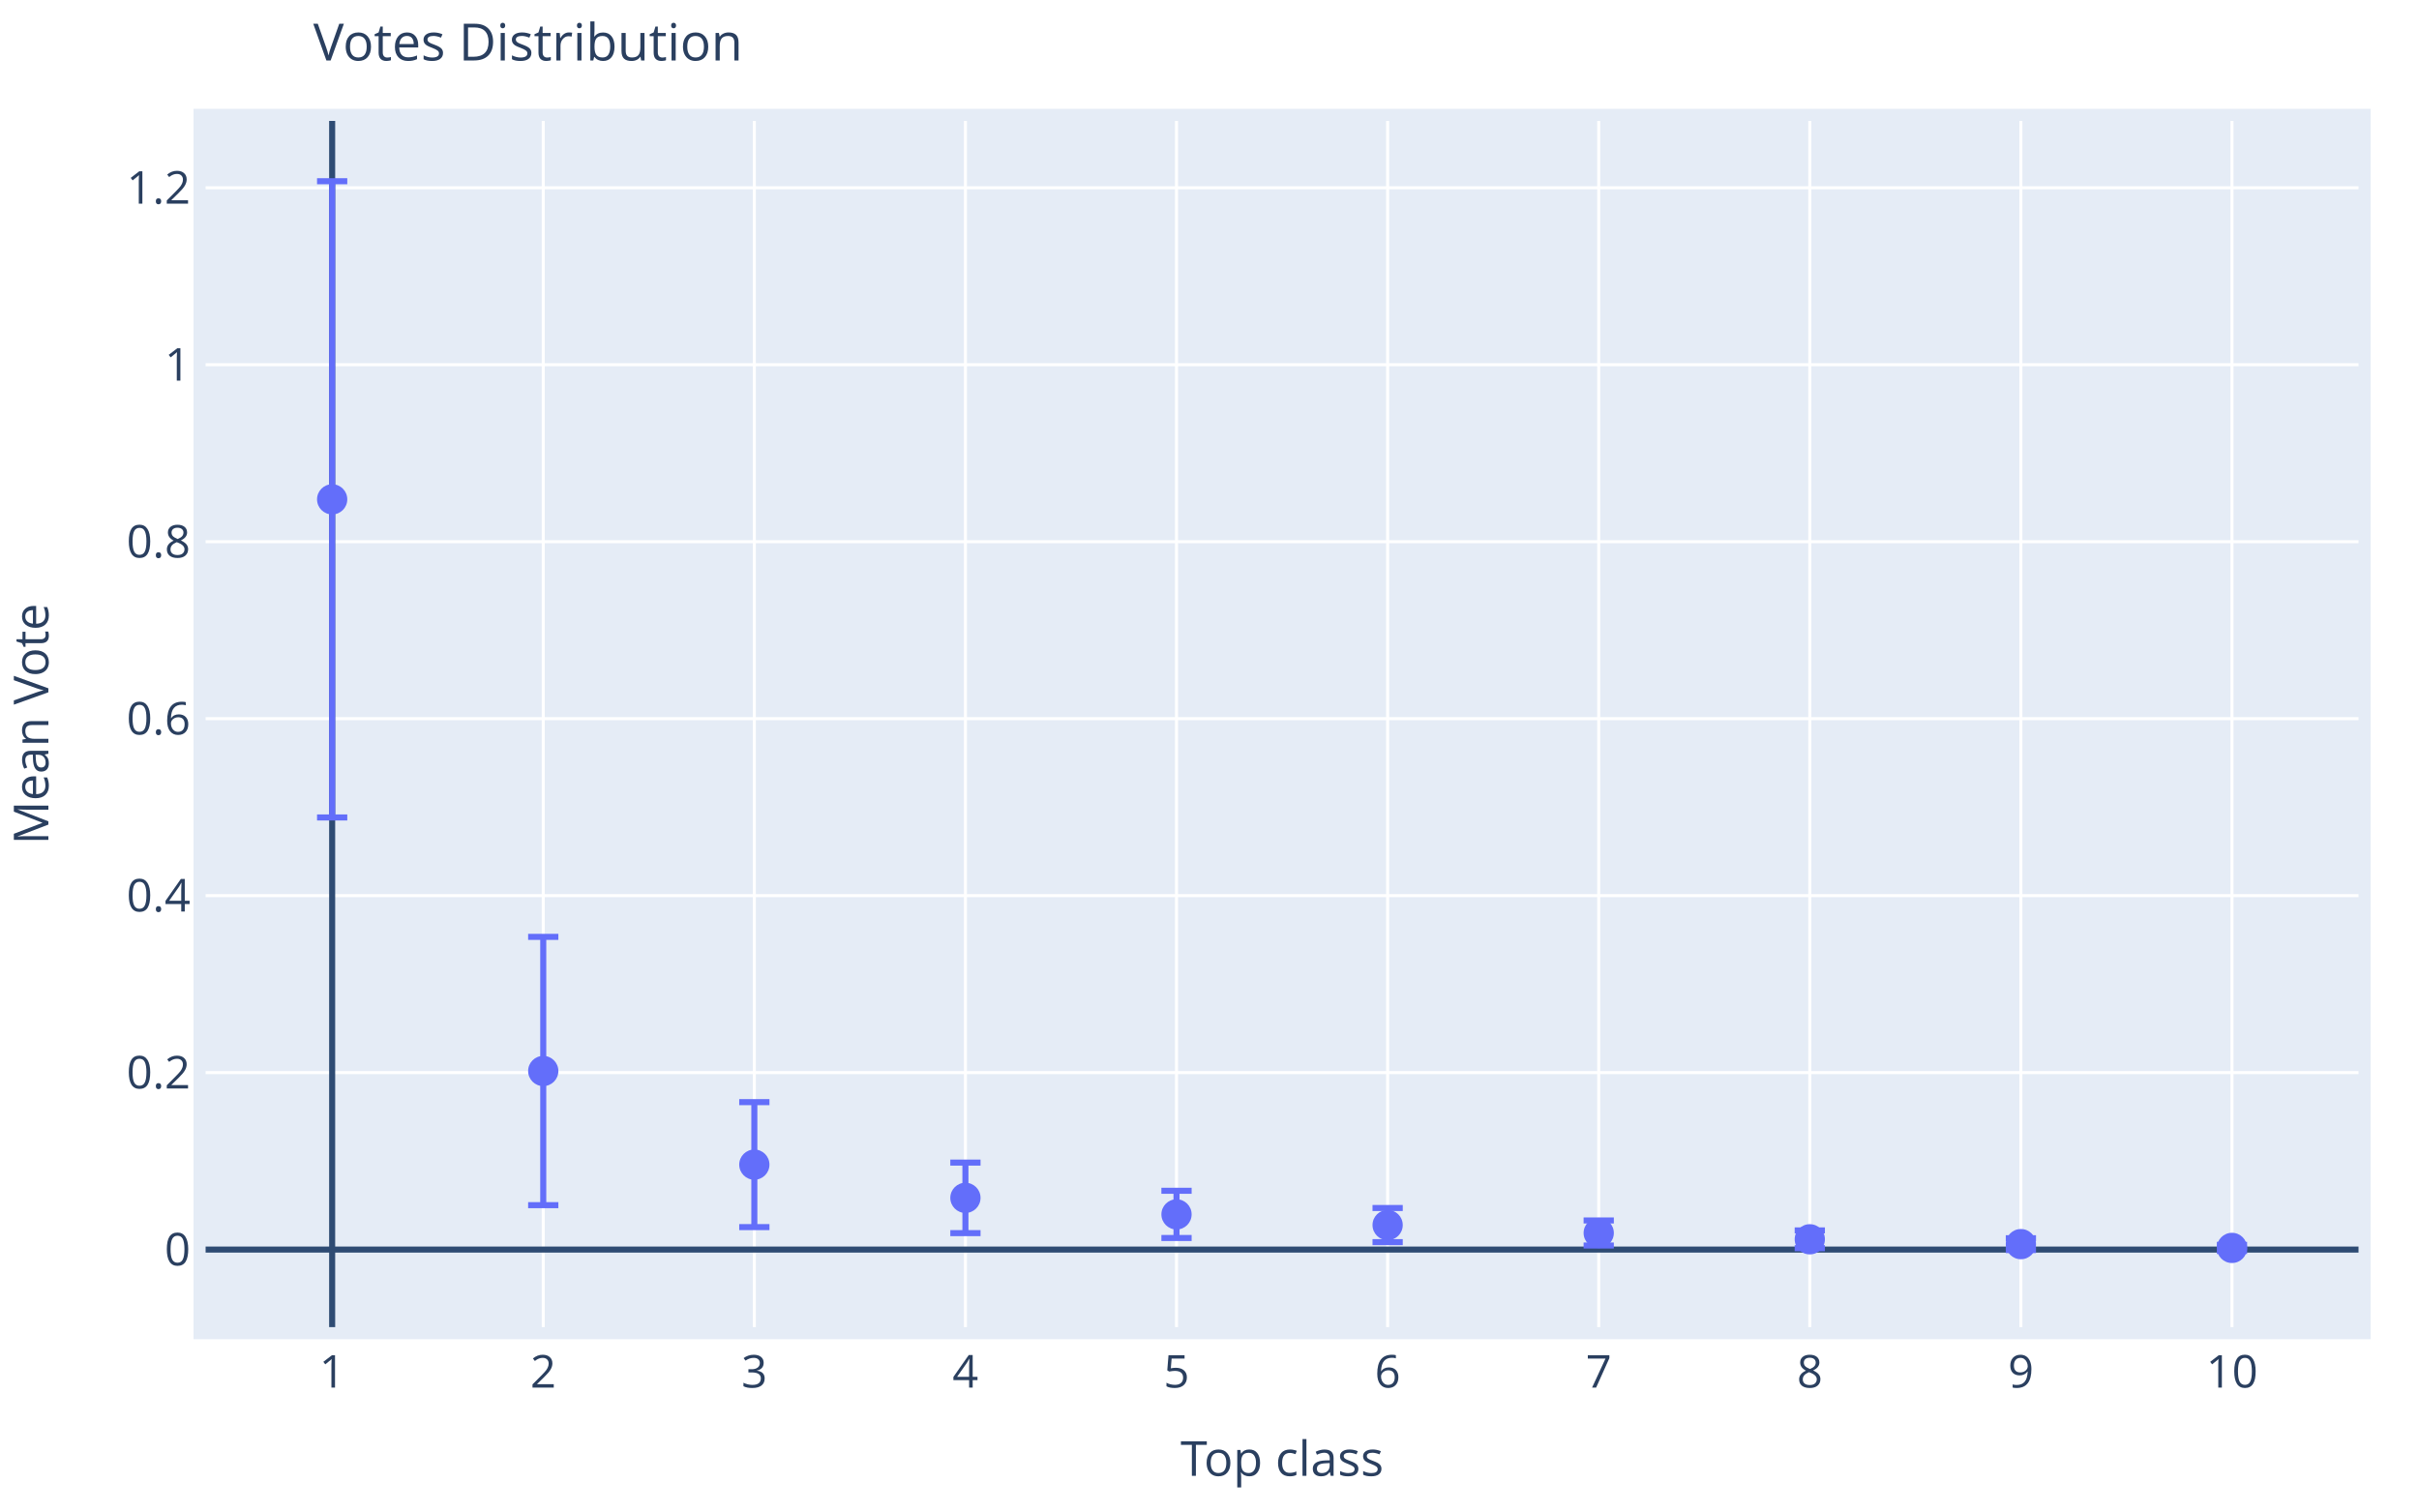
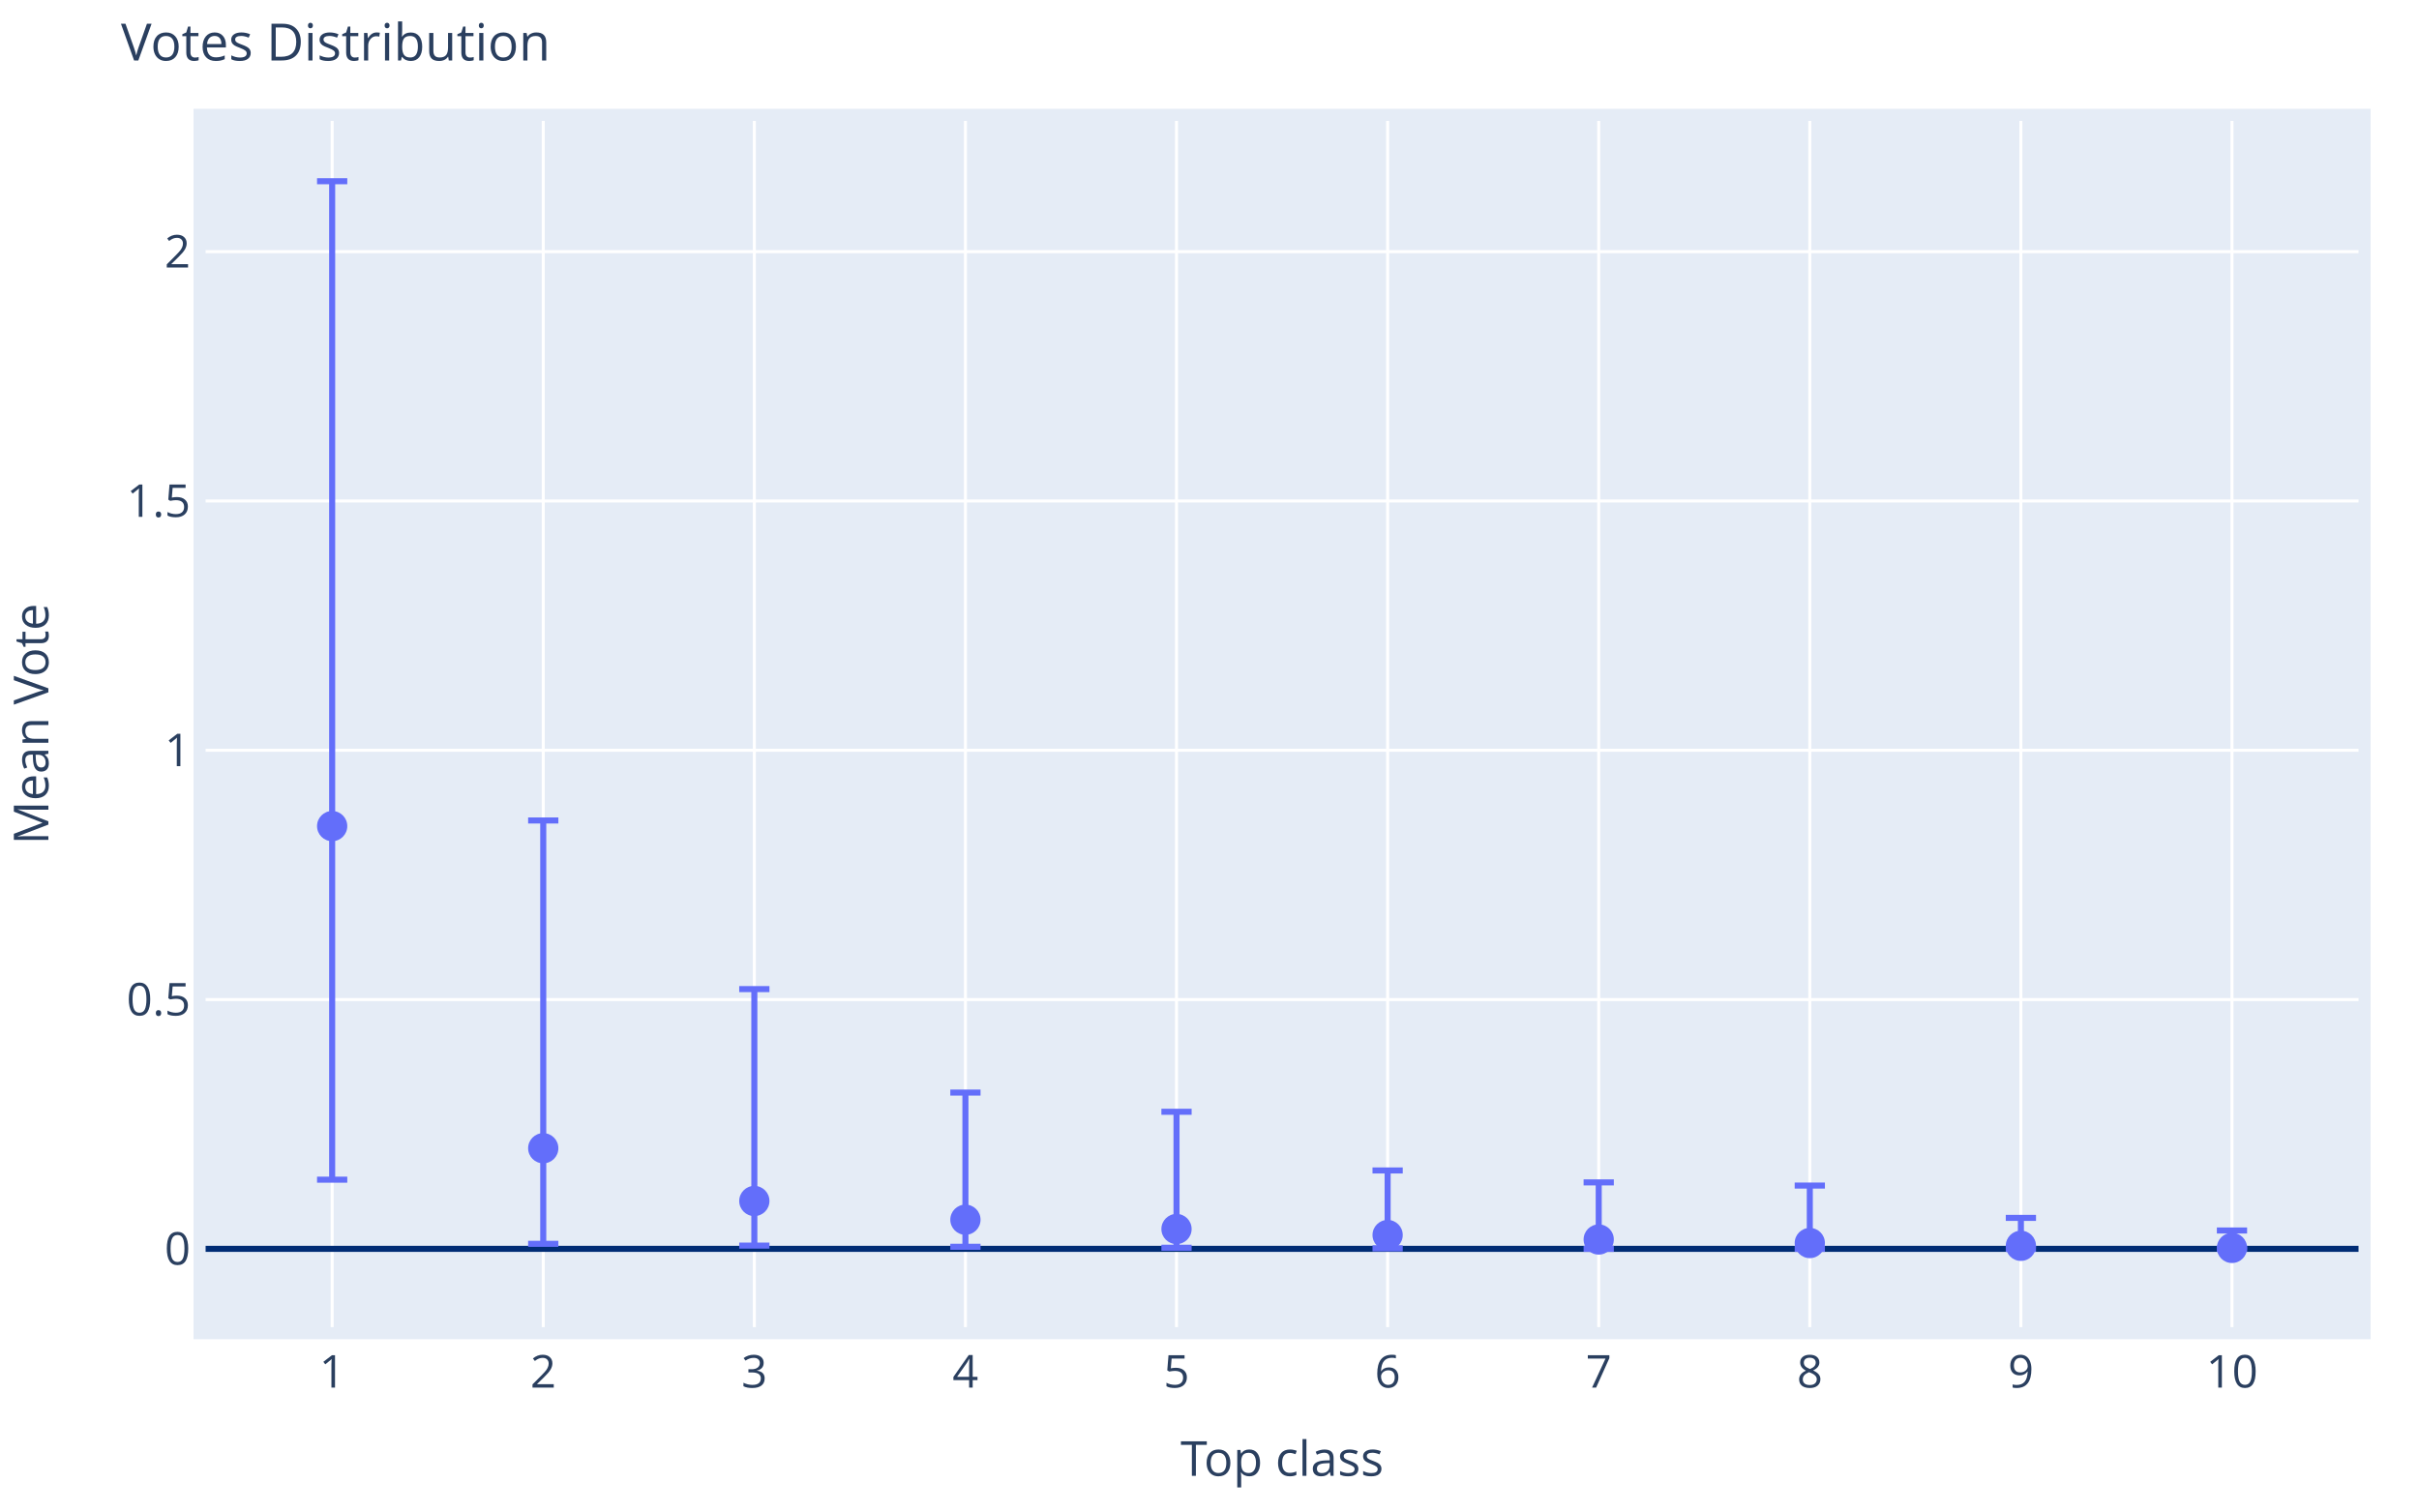
<svg xmlns="http://www.w3.org/2000/svg" class="main-svg" width="800" height="500" style="" viewBox="0 0 800 500">
  <rect x="0" y="0" width="800" height="500" style="fill: rgb(255, 255, 255); fill-opacity: 1;" />
-   <defs id="defs-854b60">
+   <defs id="defs-755799">
    <g class="clips">
-       <clipPath id="clip854b60xyplot" class="plotclip">
+       <clipPath id="clip755799xyplot" class="plotclip">
        <rect width="712" height="399" />
      </clipPath>
-       <clipPath class="axesclip" id="clip854b60x">
+       <clipPath class="axesclip" id="clip755799x">
        <rect x="68" y="0" width="712" height="500" />
      </clipPath>
-       <clipPath class="axesclip" id="clip854b60y">
+       <clipPath class="axesclip" id="clip755799y">
        <rect x="0" y="40" width="800" height="399" />
      </clipPath>
-       <clipPath class="axesclip" id="clip854b60xy">
+       <clipPath class="axesclip" id="clip755799xy">
        <rect x="68" y="40" width="712" height="399" />
      </clipPath>
    </g>
    <g class="gradients" />
  </defs>
  <g class="bglayer">
    <rect class="bg" x="64" y="36" width="720" height="407" style="fill: rgb(229, 236, 246); fill-opacity: 1; stroke-width: 0;" />
  </g>
  <g class="layer-below">
    <g class="imagelayer" />
    <g class="shapelayer" />
  </g>
  <g class="cartesianlayer">
    <g class="subplot xy">
      <g class="layer-subplot">
        <g class="shapelayer" />
        <g class="imagelayer" />
      </g>
      <g class="gridlayer">
        <g class="x">
+           <path class="xgrid crisp" transform="translate(109.85,0)" d="M0,40v399" style="stroke: rgb(255, 255, 255); stroke-opacity: 1; stroke-width: 1px;" />
          <path class="xgrid crisp" transform="translate(179.66,0)" d="M0,40v399" style="stroke: rgb(255, 255, 255); stroke-opacity: 1; stroke-width: 1px;" />
          <path class="xgrid crisp" transform="translate(249.47,0)" d="M0,40v399" style="stroke: rgb(255, 255, 255); stroke-opacity: 1; stroke-width: 1px;" />
          <path class="xgrid crisp" transform="translate(319.28,0)" d="M0,40v399" style="stroke: rgb(255, 255, 255); stroke-opacity: 1; stroke-width: 1px;" />
          <path class="xgrid crisp" transform="translate(389.09,0)" d="M0,40v399" style="stroke: rgb(255, 255, 255); stroke-opacity: 1; stroke-width: 1px;" />
          <path class="xgrid crisp" transform="translate(458.91,0)" d="M0,40v399" style="stroke: rgb(255, 255, 255); stroke-opacity: 1; stroke-width: 1px;" />
          <path class="xgrid crisp" transform="translate(528.72,0)" d="M0,40v399" style="stroke: rgb(255, 255, 255); stroke-opacity: 1; stroke-width: 1px;" />
          <path class="xgrid crisp" transform="translate(598.53,0)" d="M0,40v399" style="stroke: rgb(255, 255, 255); stroke-opacity: 1; stroke-width: 1px;" />
          <path class="xgrid crisp" transform="translate(668.34,0)" d="M0,40v399" style="stroke: rgb(255, 255, 255); stroke-opacity: 1; stroke-width: 1px;" />
          <path class="xgrid crisp" transform="translate(738.15,0)" d="M0,40v399" style="stroke: rgb(255, 255, 255); stroke-opacity: 1; stroke-width: 1px;" />
        </g>
        <g class="y">
-           <path class="ygrid crisp" transform="translate(0,354.81)" d="M68,0h712" style="stroke: rgb(255, 255, 255); stroke-opacity: 1; stroke-width: 1px;" />
-           <path class="ygrid crisp" transform="translate(0,296.27)" d="M68,0h712" style="stroke: rgb(255, 255, 255); stroke-opacity: 1; stroke-width: 1px;" />
-           <path class="ygrid crisp" transform="translate(0,237.73)" d="M68,0h712" style="stroke: rgb(255, 255, 255); stroke-opacity: 1; stroke-width: 1px;" />
-           <path class="ygrid crisp" transform="translate(0,179.19)" d="M68,0h712" style="stroke: rgb(255, 255, 255); stroke-opacity: 1; stroke-width: 1px;" />
-           <path class="ygrid crisp" transform="translate(0,120.65)" d="M68,0h712" style="stroke: rgb(255, 255, 255); stroke-opacity: 1; stroke-width: 1px;" />
-           <path class="ygrid crisp" transform="translate(0,62.11)" d="M68,0h712" style="stroke: rgb(255, 255, 255); stroke-opacity: 1; stroke-width: 1px;" />
+           <path class="ygrid crisp" transform="translate(0,330.65)" d="M68,0h712" style="stroke: rgb(255, 255, 255); stroke-opacity: 1; stroke-width: 1px;" />
+           <path class="ygrid crisp" transform="translate(0,248.18)" d="M68,0h712" style="stroke: rgb(255, 255, 255); stroke-opacity: 1; stroke-width: 1px;" />
+           <path class="ygrid crisp" transform="translate(0,165.72)" d="M68,0h712" style="stroke: rgb(255, 255, 255); stroke-opacity: 1; stroke-width: 1px;" />
+           <path class="ygrid crisp" transform="translate(0,83.25)" d="M68,0h712" style="stroke: rgb(255, 255, 255); stroke-opacity: 1; stroke-width: 1px;" />
        </g>
      </g>
      <g class="zerolinelayer">
-         <path class="xzl zl crisp" transform="translate(109.85,0)" d="M0,40v399" style="stroke: rgb(46, 75, 115); stroke-opacity: 1; stroke-width: 2px;" />
-         <path class="yzl zl crisp" transform="translate(0,413.35)" d="M68,0h712" style="stroke: rgb(46, 75, 115); stroke-opacity: 1; stroke-width: 2px;" />
+         <path class="yzl zl crisp" transform="translate(0,413.11)" d="M68,0h712" style="stroke: rgb(0, 44, 117); stroke-opacity: 1; stroke-width: 2px;" />
      </g>
      <path class="xlines-below" />
      <path class="ylines-below" />
      <g class="overlines-below" />
      <g class="xaxislayer-below" />
      <g class="yaxislayer-below" />
      <g class="overaxes-below" />
-       <g class="plot" transform="translate(68, 40)" clip-path="url('#clip854b60xyplot')">
+       <g class="plot" transform="translate(68, 40)" clip-path="url('#clip755799xyplot')">
        <g class="scatterlayer mlayer">
-           <g class="trace scatter trace7a1610a5-9f0c-477f-85d8-634f13947eff" style="stroke-miterlimit: 2; opacity: 1;">
+           <g class="trace scatter trace54a3c90d-2f65-4161-ac6e-71f57206b7ac" style="stroke-miterlimit: 2; opacity: 1;">
            <g class="fills" />
            <g class="errorbars">
              <g class="errorbar" style="opacity: 1;">
-                 <path class="yerror" d="M36.85,19.95h10m-5,0V230.41m-5,0h10" style="vector-effect: non-scaling-stroke; stroke-width: 2px; stroke: rgb(99, 110, 250); stroke-opacity: 1;" />
+                 <path class="yerror" d="M36.85,19.95h10m-5,0V350.23m-5,0h10" style="vector-effect: non-scaling-stroke; stroke-width: 2px; stroke: rgb(99, 110, 250); stroke-opacity: 1;" />
              </g>
              <g class="errorbar" style="opacity: 1;">
-                 <path class="yerror" d="M106.66,269.91h10m-5,0V358.66m-5,0h10" style="vector-effect: non-scaling-stroke; stroke-width: 2px; stroke: rgb(99, 110, 250); stroke-opacity: 1;" />
+                 <path class="yerror" d="M106.66,231.41h10m-5,0V371.45m-5,0h10" style="vector-effect: non-scaling-stroke; stroke-width: 2px; stroke: rgb(99, 110, 250); stroke-opacity: 1;" />
              </g>
              <g class="errorbar" style="opacity: 1;">
-                 <path class="yerror" d="M176.47,324.58h10m-5,0V365.92m-5,0h10" style="vector-effect: non-scaling-stroke; stroke-width: 2px; stroke: rgb(99, 110, 250); stroke-opacity: 1;" />
+                 <path class="yerror" d="M176.47,287.19h10m-5,0V372.04m-5,0h10" style="vector-effect: non-scaling-stroke; stroke-width: 2px; stroke: rgb(99, 110, 250); stroke-opacity: 1;" />
              </g>
              <g class="errorbar" style="opacity: 1;">
-                 <path class="yerror" d="M246.28,344.58h10m-5,0V367.91m-5,0h10" style="vector-effect: non-scaling-stroke; stroke-width: 2px; stroke: rgb(99, 110, 250); stroke-opacity: 1;" />
+                 <path class="yerror" d="M246.28,321.42h10m-5,0V372.43m-5,0h10" style="vector-effect: non-scaling-stroke; stroke-width: 2px; stroke: rgb(99, 110, 250); stroke-opacity: 1;" />
              </g>
              <g class="errorbar" style="opacity: 1;">
-                 <path class="yerror" d="M316.09,353.9h10m-5,0V369.52m-5,0h10" style="vector-effect: non-scaling-stroke; stroke-width: 2px; stroke: rgb(99, 110, 250); stroke-opacity: 1;" />
+                 <path class="yerror" d="M316.09,327.77h10m-5,0V372.75m-5,0h10" style="vector-effect: non-scaling-stroke; stroke-width: 2px; stroke: rgb(99, 110, 250); stroke-opacity: 1;" />
              </g>
              <g class="errorbar" style="opacity: 1;">
-                 <path class="yerror" d="M385.91,359.6h10m-5,0V370.89m-5,0h10" style="vector-effect: non-scaling-stroke; stroke-width: 2px; stroke: rgb(99, 110, 250); stroke-opacity: 1;" />
+                 <path class="yerror" d="M385.91,347.18h10m-5,0V372.94m-5,0h10" style="vector-effect: non-scaling-stroke; stroke-width: 2px; stroke: rgb(99, 110, 250); stroke-opacity: 1;" />
              </g>
              <g class="errorbar" style="opacity: 1;">
-                 <path class="yerror" d="M455.72,363.72h10m-5,0V372.01m-5,0h10" style="vector-effect: non-scaling-stroke; stroke-width: 2px; stroke: rgb(99, 110, 250); stroke-opacity: 1;" />
+                 <path class="yerror" d="M455.72,351.13h10m-5,0V373.11m-5,0h10" style="vector-effect: non-scaling-stroke; stroke-width: 2px; stroke: rgb(99, 110, 250); stroke-opacity: 1;" />
              </g>
              <g class="errorbar" style="opacity: 1;">
-                 <path class="yerror" d="M525.53,367.01h10m-5,0V372.89m-5,0h10" style="vector-effect: non-scaling-stroke; stroke-width: 2px; stroke: rgb(99, 110, 250); stroke-opacity: 1;" />
+                 <path class="yerror" d="M525.53,352.18h10m-5,0V373.11m-5,0h10" style="vector-effect: non-scaling-stroke; stroke-width: 2px; stroke: rgb(99, 110, 250); stroke-opacity: 1;" />
              </g>
              <g class="errorbar" style="opacity: 1;">
-                 <path class="yerror" d="M595.34,369.6h10m-5,0V373.51m-5,0h10" style="vector-effect: non-scaling-stroke; stroke-width: 2px; stroke: rgb(99, 110, 250); stroke-opacity: 1;" />
+                 <path class="yerror" d="M595.34,362.87h10m-5,0V373.11m-5,0h10" style="vector-effect: non-scaling-stroke; stroke-width: 2px; stroke: rgb(99, 110, 250); stroke-opacity: 1;" />
              </g>
              <g class="errorbar" style="opacity: 1;">
-                 <path class="yerror" d="M665.15,371.79h10m-5,0V373.81m-5,0h10" style="vector-effect: non-scaling-stroke; stroke-width: 2px; stroke: rgb(99, 110, 250); stroke-opacity: 1;" />
+                 <path class="yerror" d="M665.15,367.04h10m-5,0V373.11m-5,0h10" style="vector-effect: non-scaling-stroke; stroke-width: 2px; stroke: rgb(99, 110, 250); stroke-opacity: 1;" />
              </g>
            </g>
            <g class="lines" />
            <g class="points">
-               <path class="point" transform="translate(41.85,125.18)" d="M5,0A5,5 0 1,1 0,-5A5,5 0 0,1 5,0Z" style="opacity: 1; stroke-width: 0px; fill: rgb(99, 110, 250); fill-opacity: 1;" />
-               <path class="point" transform="translate(111.66,314.28)" d="M5,0A5,5 0 1,1 0,-5A5,5 0 0,1 5,0Z" style="opacity: 1; stroke-width: 0px; fill: rgb(99, 110, 250); fill-opacity: 1;" />
-               <path class="point" transform="translate(181.47,345.25)" d="M5,0A5,5 0 1,1 0,-5A5,5 0 0,1 5,0Z" style="opacity: 1; stroke-width: 0px; fill: rgb(99, 110, 250); fill-opacity: 1;" />
-               <path class="point" transform="translate(251.28,356.24)" d="M5,0A5,5 0 1,1 0,-5A5,5 0 0,1 5,0Z" style="opacity: 1; stroke-width: 0px; fill: rgb(99, 110, 250); fill-opacity: 1;" />
-               <path class="point" transform="translate(321.09,361.71)" d="M5,0A5,5 0 1,1 0,-5A5,5 0 0,1 5,0Z" style="opacity: 1; stroke-width: 0px; fill: rgb(99, 110, 250); fill-opacity: 1;" />
-               <path class="point" transform="translate(390.91,365.24)" d="M5,0A5,5 0 1,1 0,-5A5,5 0 0,1 5,0Z" style="opacity: 1; stroke-width: 0px; fill: rgb(99, 110, 250); fill-opacity: 1;" />
-               <path class="point" transform="translate(460.72,367.86)" d="M5,0A5,5 0 1,1 0,-5A5,5 0 0,1 5,0Z" style="opacity: 1; stroke-width: 0px; fill: rgb(99, 110, 250); fill-opacity: 1;" />
-               <path class="point" transform="translate(530.53,369.95)" d="M5,0A5,5 0 1,1 0,-5A5,5 0 0,1 5,0Z" style="opacity: 1; stroke-width: 0px; fill: rgb(99, 110, 250); fill-opacity: 1;" />
-               <path class="point" transform="translate(600.34,371.55)" d="M5,0A5,5 0 1,1 0,-5A5,5 0 0,1 5,0Z" style="opacity: 1; stroke-width: 0px; fill: rgb(99, 110, 250); fill-opacity: 1;" />
+               <path class="point" transform="translate(41.85,233.27)" d="M5,0A5,5 0 1,1 0,-5A5,5 0 0,1 5,0Z" style="opacity: 1; stroke-width: 0px; fill: rgb(99, 110, 250); fill-opacity: 1;" />
+               <path class="point" transform="translate(111.66,339.83)" d="M5,0A5,5 0 1,1 0,-5A5,5 0 0,1 5,0Z" style="opacity: 1; stroke-width: 0px; fill: rgb(99, 110, 250); fill-opacity: 1;" />
+               <path class="point" transform="translate(181.47,357.28)" d="M5,0A5,5 0 1,1 0,-5A5,5 0 0,1 5,0Z" style="opacity: 1; stroke-width: 0px; fill: rgb(99, 110, 250); fill-opacity: 1;" />
+               <path class="point" transform="translate(251.28,363.47)" d="M5,0A5,5 0 1,1 0,-5A5,5 0 0,1 5,0Z" style="opacity: 1; stroke-width: 0px; fill: rgb(99, 110, 250); fill-opacity: 1;" />
+               <path class="point" transform="translate(321.09,366.55)" d="M5,0A5,5 0 1,1 0,-5A5,5 0 0,1 5,0Z" style="opacity: 1; stroke-width: 0px; fill: rgb(99, 110, 250); fill-opacity: 1;" />
+               <path class="point" transform="translate(390.91,368.54)" d="M5,0A5,5 0 1,1 0,-5A5,5 0 0,1 5,0Z" style="opacity: 1; stroke-width: 0px; fill: rgb(99, 110, 250); fill-opacity: 1;" />
+               <path class="point" transform="translate(460.72,370.02)" d="M5,0A5,5 0 1,1 0,-5A5,5 0 0,1 5,0Z" style="opacity: 1; stroke-width: 0px; fill: rgb(99, 110, 250); fill-opacity: 1;" />
+               <path class="point" transform="translate(530.53,371.19)" d="M5,0A5,5 0 1,1 0,-5A5,5 0 0,1 5,0Z" style="opacity: 1; stroke-width: 0px; fill: rgb(99, 110, 250); fill-opacity: 1;" />
+               <path class="point" transform="translate(600.34,372.1)" d="M5,0A5,5 0 1,1 0,-5A5,5 0 0,1 5,0Z" style="opacity: 1; stroke-width: 0px; fill: rgb(99, 110, 250); fill-opacity: 1;" />
              <path class="point" transform="translate(670.15,372.8)" d="M5,0A5,5 0 1,1 0,-5A5,5 0 0,1 5,0Z" style="opacity: 1; stroke-width: 0px; fill: rgb(99, 110, 250); fill-opacity: 1;" />
            </g>
            <g class="text" />
          </g>
        </g>
      </g>
      <g class="overplot" />
      <path class="xlines-above crisp" d="M0,0" style="fill: none;" />
      <path class="ylines-above crisp" d="M0,0" style="fill: none;" />
      <g class="overlines-above" />
      <g class="xaxislayer-above">
        <g class="xtick">
          <text text-anchor="middle" x="0" y="459" transform="translate(109.85,0)" style="font-family: 'Open Sans', verdana, arial, sans-serif; font-size: 15px; fill: rgb(42, 63, 95); fill-opacity: 1; white-space: pre;">1</text>
        </g>
        <g class="xtick">
          <text text-anchor="middle" x="0" y="459" transform="translate(179.66,0)" style="font-family: 'Open Sans', verdana, arial, sans-serif; font-size: 15px; fill: rgb(42, 63, 95); fill-opacity: 1; white-space: pre;">2</text>
        </g>
        <g class="xtick">
          <text text-anchor="middle" x="0" y="459" transform="translate(249.47,0)" style="font-family: 'Open Sans', verdana, arial, sans-serif; font-size: 15px; fill: rgb(42, 63, 95); fill-opacity: 1; white-space: pre;">3</text>
        </g>
        <g class="xtick">
          <text text-anchor="middle" x="0" y="459" transform="translate(319.28,0)" style="font-family: 'Open Sans', verdana, arial, sans-serif; font-size: 15px; fill: rgb(42, 63, 95); fill-opacity: 1; white-space: pre;">4</text>
        </g>
        <g class="xtick">
          <text text-anchor="middle" x="0" y="459" transform="translate(389.09,0)" style="font-family: 'Open Sans', verdana, arial, sans-serif; font-size: 15px; fill: rgb(42, 63, 95); fill-opacity: 1; white-space: pre;">5</text>
        </g>
        <g class="xtick">
          <text text-anchor="middle" x="0" y="459" transform="translate(458.91,0)" style="font-family: 'Open Sans', verdana, arial, sans-serif; font-size: 15px; fill: rgb(42, 63, 95); fill-opacity: 1; white-space: pre;">6</text>
        </g>
        <g class="xtick">
          <text text-anchor="middle" x="0" y="459" transform="translate(528.72,0)" style="font-family: 'Open Sans', verdana, arial, sans-serif; font-size: 15px; fill: rgb(42, 63, 95); fill-opacity: 1; white-space: pre;">7</text>
        </g>
        <g class="xtick">
          <text text-anchor="middle" x="0" y="459" transform="translate(598.53,0)" style="font-family: 'Open Sans', verdana, arial, sans-serif; font-size: 15px; fill: rgb(42, 63, 95); fill-opacity: 1; white-space: pre;">8</text>
        </g>
        <g class="xtick">
          <text text-anchor="middle" x="0" y="459" transform="translate(668.34,0)" style="font-family: 'Open Sans', verdana, arial, sans-serif; font-size: 15px; fill: rgb(42, 63, 95); fill-opacity: 1; white-space: pre;">9</text>
        </g>
        <g class="xtick">
          <text text-anchor="middle" x="0" y="459" transform="translate(738.15,0)" style="font-family: 'Open Sans', verdana, arial, sans-serif; font-size: 15px; fill: rgb(42, 63, 95); fill-opacity: 1; white-space: pre;">10</text>
        </g>
      </g>
      <g class="yaxislayer-above">
        <g class="ytick">
-           <text text-anchor="end" x="63" y="5.25" transform="translate(0,413.35)" style="font-family: 'Open Sans', verdana, arial, sans-serif; font-size: 15px; fill: rgb(42, 63, 95); fill-opacity: 1; white-space: pre;">0</text>
+           <text text-anchor="end" x="63" y="5.25" transform="translate(0,413.11)" style="font-family: 'Open Sans', verdana, arial, sans-serif; font-size: 15px; fill: rgb(42, 63, 95); fill-opacity: 1; white-space: pre;">0</text>
        </g>
        <g class="ytick">
-           <text text-anchor="end" x="63" y="5.25" transform="translate(0,354.81)" style="font-family: 'Open Sans', verdana, arial, sans-serif; font-size: 15px; fill: rgb(42, 63, 95); fill-opacity: 1; white-space: pre;">0.2</text>
+           <text text-anchor="end" x="63" y="5.25" transform="translate(0,330.65)" style="font-family: 'Open Sans', verdana, arial, sans-serif; font-size: 15px; fill: rgb(42, 63, 95); fill-opacity: 1; white-space: pre;">0.5</text>
        </g>
        <g class="ytick">
-           <text text-anchor="end" x="63" y="5.25" transform="translate(0,296.27)" style="font-family: 'Open Sans', verdana, arial, sans-serif; font-size: 15px; fill: rgb(42, 63, 95); fill-opacity: 1; white-space: pre;">0.4</text>
+           <text text-anchor="end" x="63" y="5.25" transform="translate(0,248.18)" style="font-family: 'Open Sans', verdana, arial, sans-serif; font-size: 15px; fill: rgb(42, 63, 95); fill-opacity: 1; white-space: pre;">1</text>
        </g>
        <g class="ytick">
-           <text text-anchor="end" x="63" y="5.25" transform="translate(0,237.73)" style="font-family: 'Open Sans', verdana, arial, sans-serif; font-size: 15px; fill: rgb(42, 63, 95); fill-opacity: 1; white-space: pre;">0.6</text>
+           <text text-anchor="end" x="63" y="5.25" transform="translate(0,165.72)" style="font-family: 'Open Sans', verdana, arial, sans-serif; font-size: 15px; fill: rgb(42, 63, 95); fill-opacity: 1; white-space: pre;">1.5</text>
        </g>
        <g class="ytick">
-           <text text-anchor="end" x="63" y="5.25" transform="translate(0,179.19)" style="font-family: 'Open Sans', verdana, arial, sans-serif; font-size: 15px; fill: rgb(42, 63, 95); fill-opacity: 1; white-space: pre;">0.8</text>
-         </g>
-         <g class="ytick">
-           <text text-anchor="end" x="63" y="5.25" transform="translate(0,120.65)" style="font-family: 'Open Sans', verdana, arial, sans-serif; font-size: 15px; fill: rgb(42, 63, 95); fill-opacity: 1; white-space: pre;">1</text>
-         </g>
-         <g class="ytick">
-           <text text-anchor="end" x="63" y="5.25" transform="translate(0,62.11)" style="font-family: 'Open Sans', verdana, arial, sans-serif; font-size: 15px; fill: rgb(42, 63, 95); fill-opacity: 1; white-space: pre;">1.2</text>
+           <text text-anchor="end" x="63" y="5.25" transform="translate(0,83.25)" style="font-family: 'Open Sans', verdana, arial, sans-serif; font-size: 15px; fill: rgb(42, 63, 95); fill-opacity: 1; white-space: pre;">2</text>
        </g>
      </g>
      <g class="overaxes-above" />
    </g>
  </g>
  <g class="polarlayer" />
  <g class="ternarylayer" />
  <g class="geolayer" />
  <g class="funnelarealayer" />
  <g class="pielayer" />
  <g class="treemaplayer" />
  <g class="sunburstlayer" />
  <g class="glimages" />
-   <defs id="topdefs-854b60">
+   <defs id="topdefs-755799">
    <g class="clips" />
  </defs>
  <g class="layer-above">
    <g class="imagelayer" />
    <g class="shapelayer" />
  </g>
  <g class="infolayer">
    <g class="g-gtitle">
-       <text class="gtitle" x="103.6" y="20" text-anchor="start" dy="0em" style="font-family: 'Open Sans', verdana, arial, sans-serif; font-size: 17px; fill: rgb(42, 63, 95); opacity: 1; font-weight: normal; white-space: pre;">Votes Distribution</text>
+       <text class="gtitle" x="40" y="20" text-anchor="start" dy="0em" style="font-family: 'Open Sans', verdana, arial, sans-serif; font-size: 17px; fill: rgb(42, 63, 95); opacity: 1; font-weight: normal; white-space: pre;">Votes Distribution</text>
    </g>
    <g class="g-xtitle">
      <text class="xtitle" x="424" y="488.2" text-anchor="middle" style="font-family: 'Open Sans', verdana, arial, sans-serif; font-size: 16px; fill: rgb(42, 63, 95); opacity: 1; font-weight: normal; white-space: pre;">Top class</text>
    </g>
    <g class="g-ytitle" transform="translate(3.731445,0)">
      <text class="ytitle" transform="rotate(-90,12.26875,239.5)" x="12.269" y="239.5" text-anchor="middle" style="font-family: 'Open Sans', verdana, arial, sans-serif; font-size: 16px; fill: rgb(42, 63, 95); opacity: 1; font-weight: normal; white-space: pre;">Mean Vote</text>
    </g>
  </g>
</svg>
